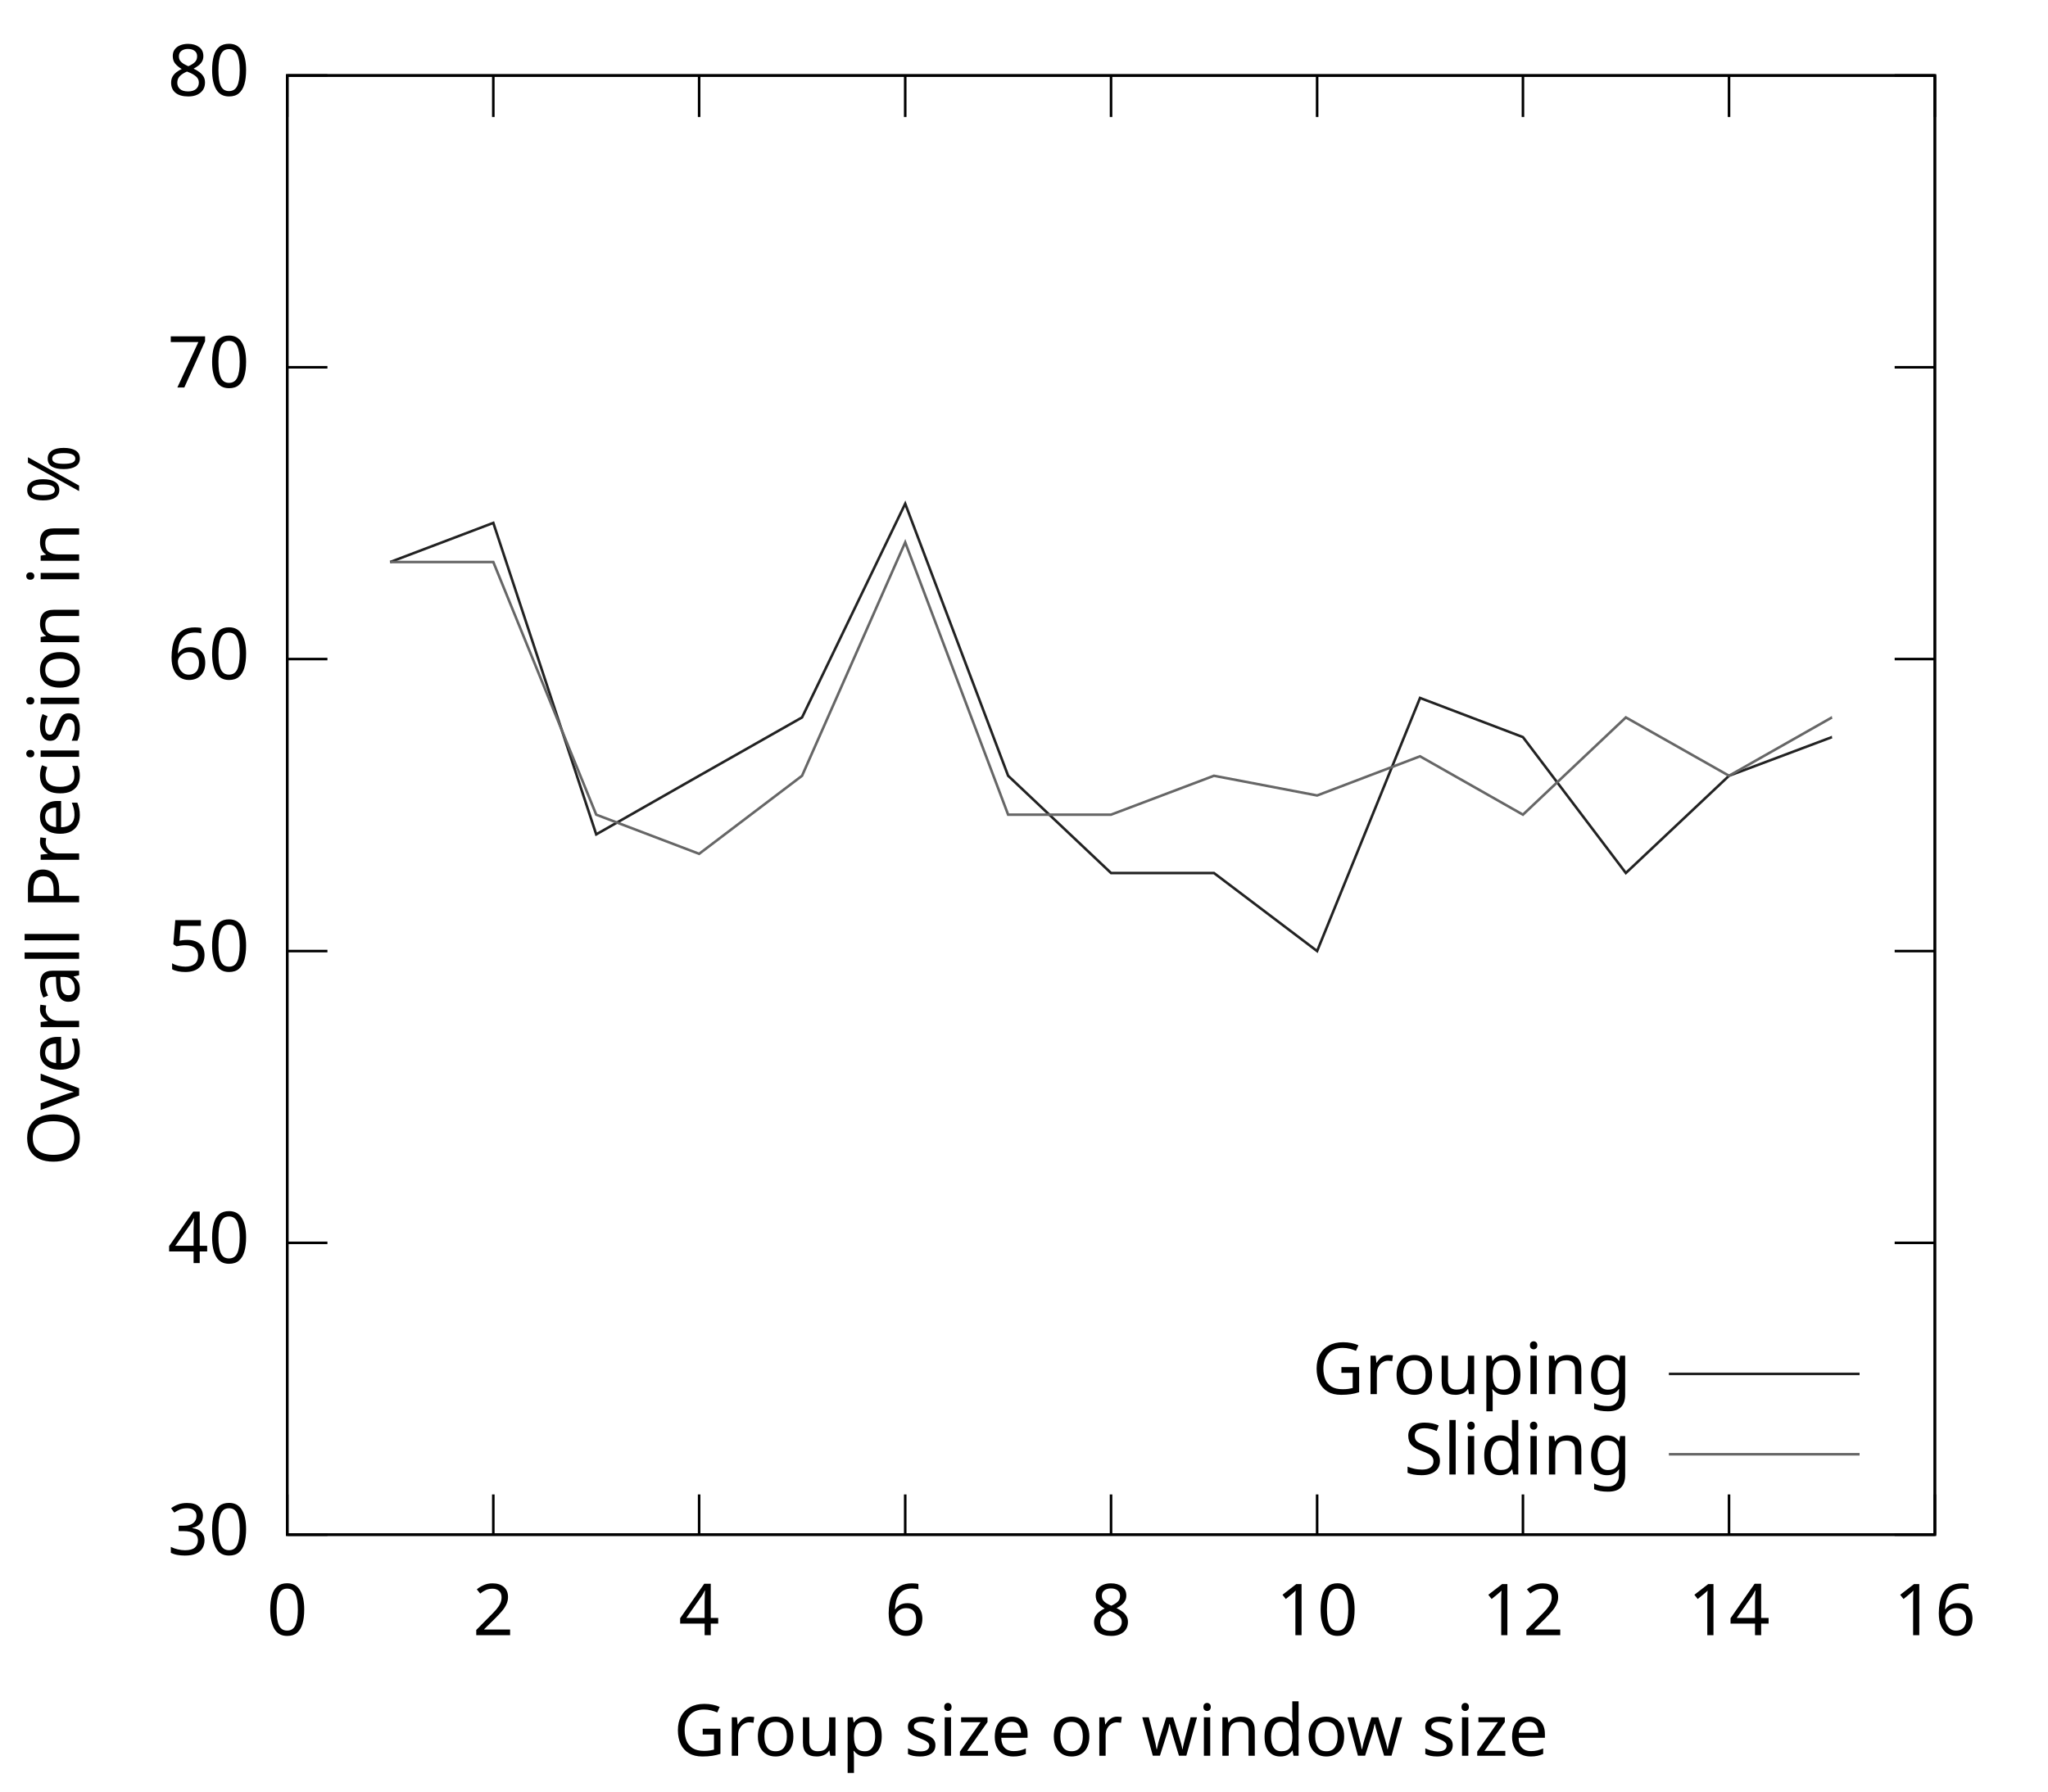
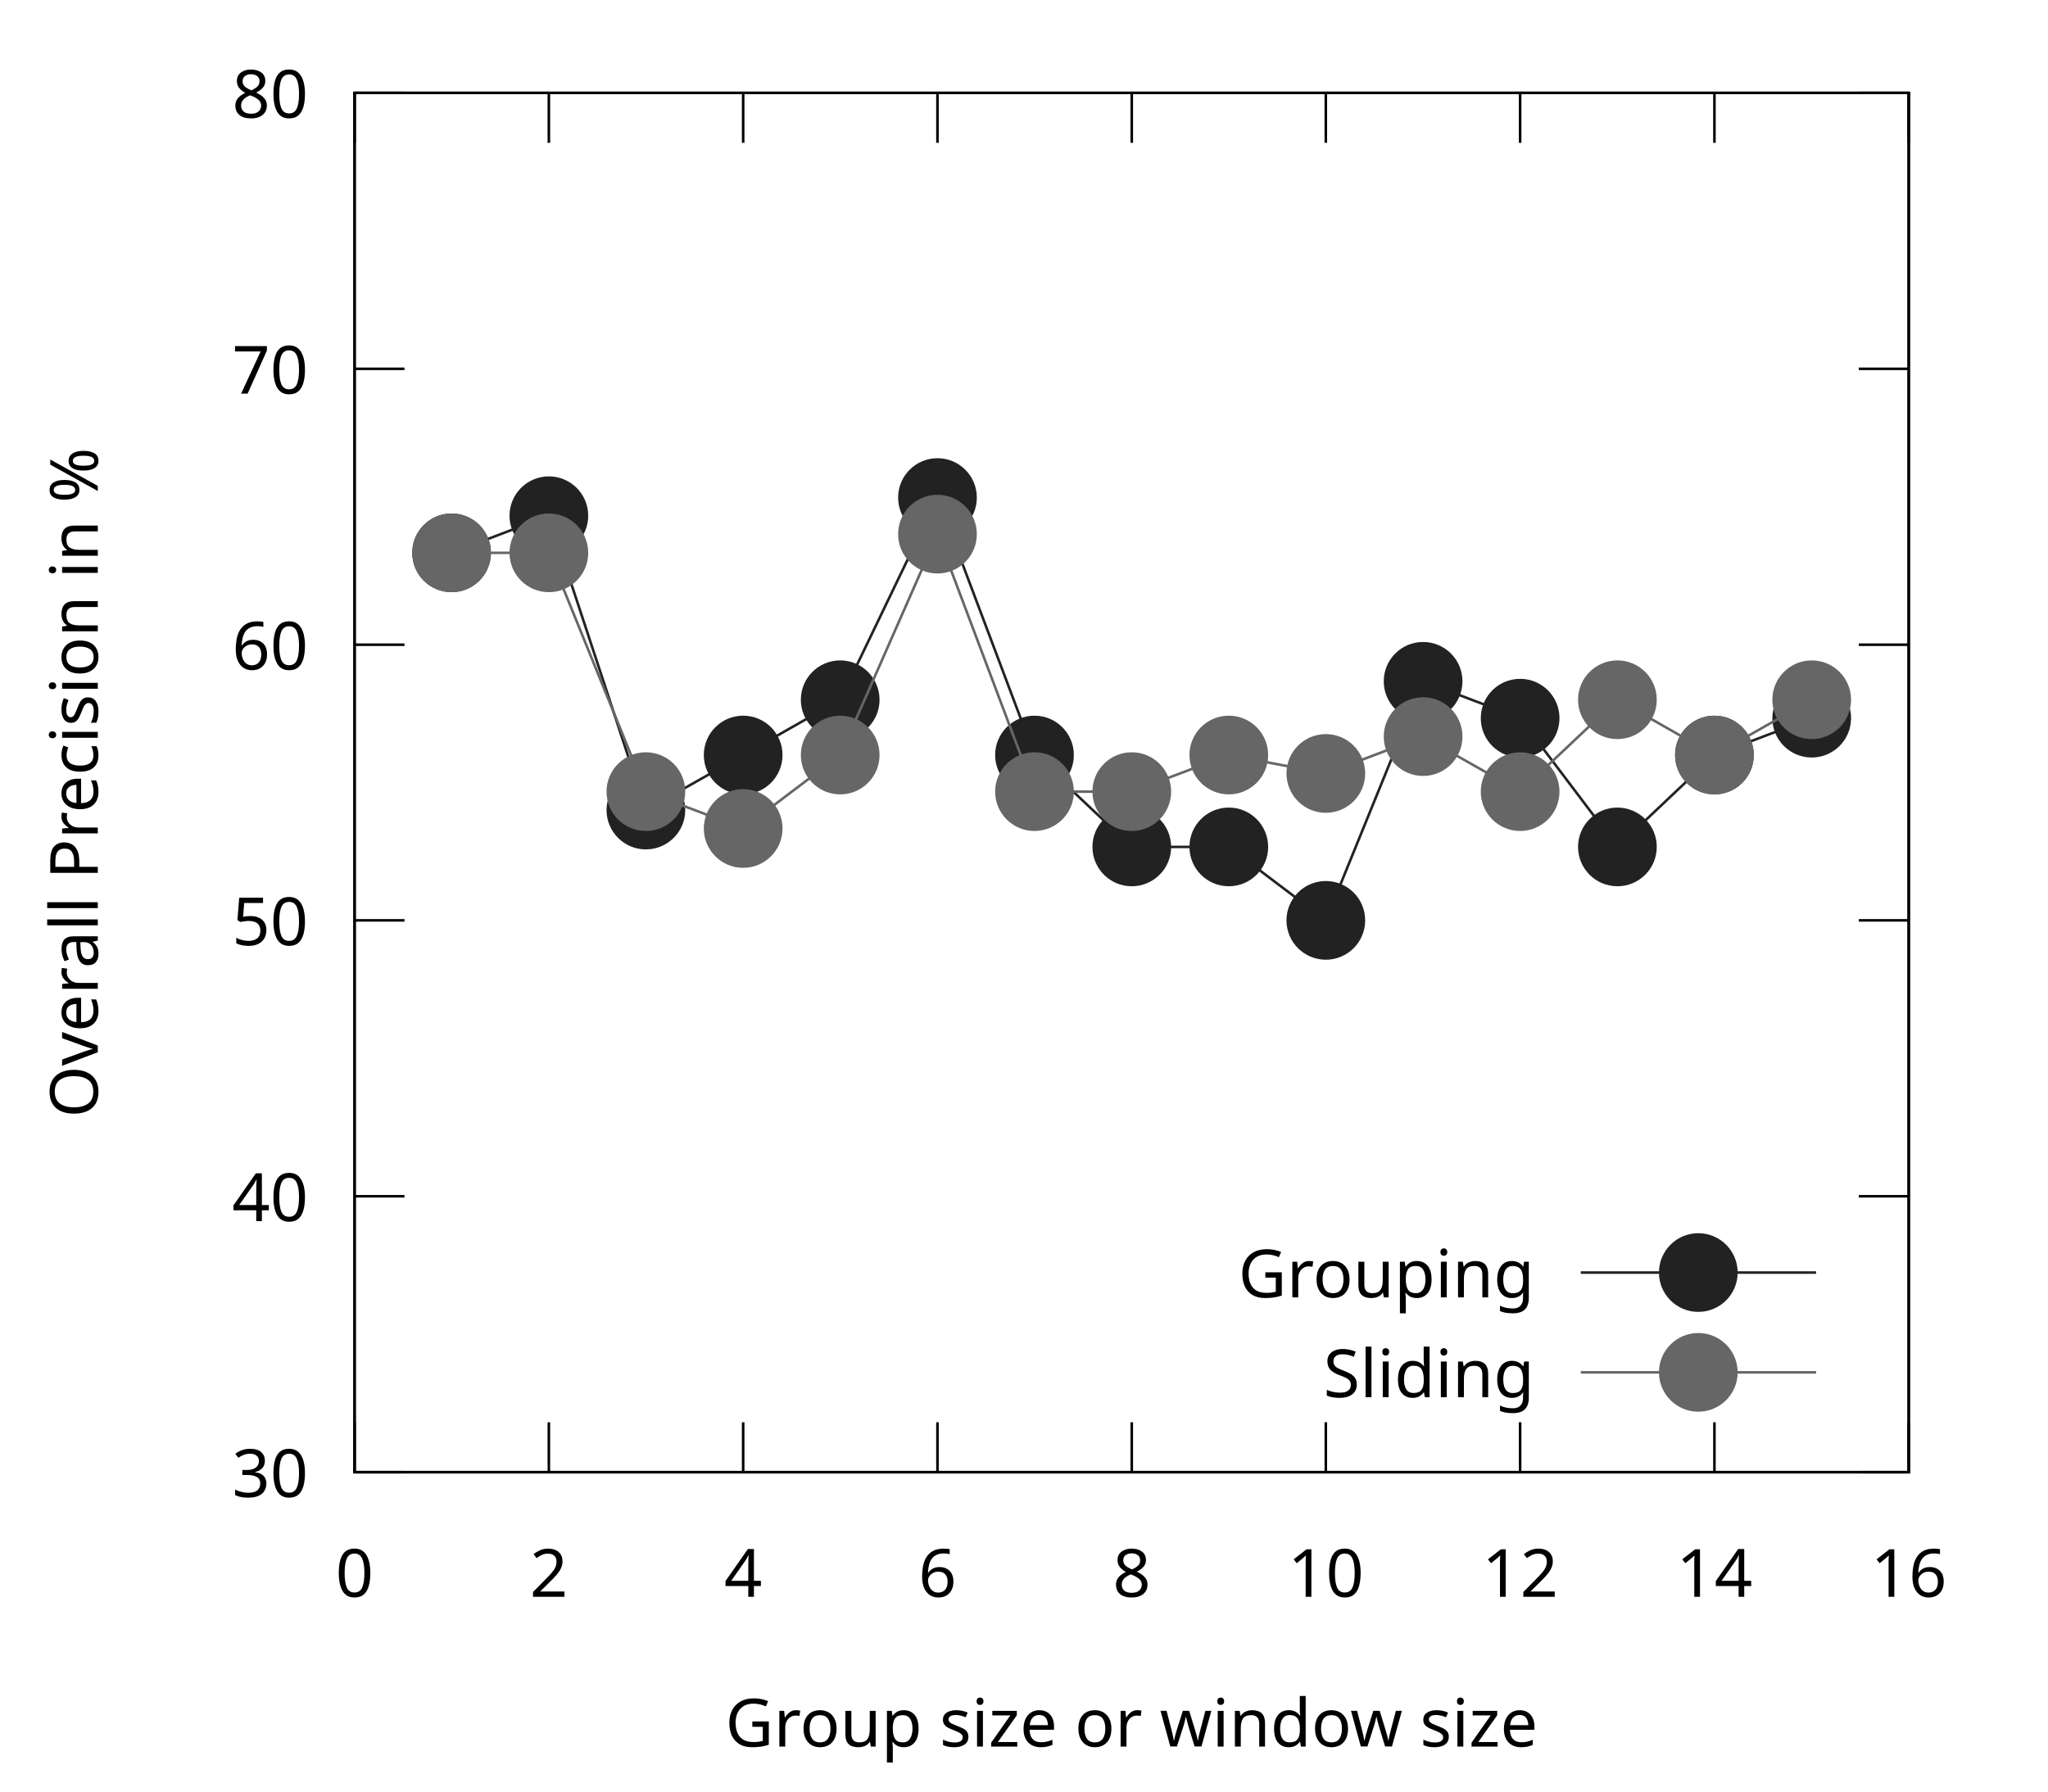
<svg xmlns="http://www.w3.org/2000/svg" xmlns:xlink="http://www.w3.org/1999/xlink" width="800" height="700" viewBox="0 0 800 700">
  <g id="gnuplot_canvas">
    <rect x="0" y="0" width="800" height="700" fill="none" />
    <defs>
      <circle id="gpDot" r="0.5" stroke-width="0.5" />
-       <path id="gpPt0" stroke-width="0.127" stroke="currentColor" d="M-1,0 h2 M0,-1 v2" />
-       <path id="gpPt1" stroke-width="0.127" stroke="currentColor" d="M-1,-1 L1,1 M1,-1 L-1,1" />
-       <path id="gpPt2" stroke-width="0.127" stroke="currentColor" d="M-1,0 L1,0 M0,-1 L0,1 M-1,-1 L1,1 M-1,1 L1,-1" />
-       <rect id="gpPt3" stroke-width="0.127" stroke="currentColor" x="-1" y="-1" width="2" height="2" />
-       <rect id="gpPt4" stroke-width="0.127" stroke="currentColor" fill="currentColor" x="-1" y="-1" width="2" height="2" />
-       <circle id="gpPt5" stroke-width="0.127" stroke="currentColor" cx="0" cy="0" r="1" />
+       <path id="gpPt0" stroke-width="0.103" stroke="currentColor" d="M-1,0 h2 M0,-1 v2" />
+       <path id="gpPt1" stroke-width="0.103" stroke="currentColor" d="M-1,-1 L1,1 M1,-1 L-1,1" />
+       <path id="gpPt2" stroke-width="0.103" stroke="currentColor" d="M-1,0 L1,0 M0,-1 L0,1 M-1,-1 L1,1 M-1,1 L1,-1" />
+       <rect id="gpPt3" stroke-width="0.103" stroke="currentColor" x="-1" y="-1" width="2" height="2" />
+       <rect id="gpPt4" stroke-width="0.103" stroke="currentColor" fill="currentColor" x="-1" y="-1" width="2" height="2" />
+       <circle id="gpPt5" stroke-width="0.103" stroke="currentColor" cx="0" cy="0" r="1" />
      <use xlink:href="#gpPt5" id="gpPt6" fill="currentColor" stroke="none" />
-       <path id="gpPt7" stroke-width="0.127" stroke="currentColor" d="M0,-1.33 L-1.33,0.67 L1.33,0.67 z" />
+       <path id="gpPt7" stroke-width="0.103" stroke="currentColor" d="M0,-1.33 L-1.33,0.67 L1.33,0.67 z" />
      <use xlink:href="#gpPt7" id="gpPt8" fill="currentColor" stroke="none" />
      <use xlink:href="#gpPt7" id="gpPt9" stroke="currentColor" transform="rotate(180)" />
      <use xlink:href="#gpPt9" id="gpPt10" fill="currentColor" stroke="none" />
      <use xlink:href="#gpPt3" id="gpPt11" stroke="currentColor" transform="rotate(45)" />
      <use xlink:href="#gpPt11" id="gpPt12" fill="currentColor" stroke="none" />
+       <path id="gpPt13" stroke-width="0.103" stroke="currentColor" d="M0,1.330 L1.265,0.411 L0.782,-1.067 L-0.782,-1.076 L-1.265,0.411 z" />
+       <use xlink:href="#gpPt13" id="gpPt14" fill="currentColor" stroke="none" />
+       <filter id="textbox" filterUnits="objectBoundingBox" x="0" y="0" height="1" width="1">
+         <feFlood flood-color="white" flood-opacity="1" result="bgnd" />
+         <feComposite in="SourceGraphic" in2="bgnd" operator="atop" />
+       </filter>
+       <filter id="greybox" filterUnits="objectBoundingBox" x="0" y="0" height="1" width="1">
+         <feFlood flood-color="lightgrey" flood-opacity="1" result="grey" />
+         <feComposite in="SourceGraphic" in2="grey" operator="atop" />
+       </filter>
    </defs>
-     <g style="fill:none; color:white; stroke:currentColor; stroke-width:1.00; stroke-linecap:butt; stroke-linejoin:miter">
- </g>
-     <g style="fill:none; color:black; stroke:currentColor; stroke-width:1.00; stroke-linecap:butt; stroke-linejoin:miter">
-       <path stroke="black" d="M112.2,599.6 L127.9,599.6 M755.8,599.6 L740.1,599.6  h0.01" />
-       <g transform="translate(97.5,607.5)" style="stroke:none; fill:black; font-family:Verdana; font-size:21.00pt; text-anchor:end">
-         <text> 30</text>
-       </g>
-       <path stroke="black" d="M112.2,485.6 L127.9,485.6 M755.8,485.6 L740.1,485.6  h0.01" />
-       <g transform="translate(97.5,493.5)" style="stroke:none; fill:black; font-family:Verdana; font-size:21.00pt; text-anchor:end">
-         <text> 40</text>
-       </g>
-       <path stroke="black" d="M112.2,371.6 L127.9,371.6 M755.8,371.6 L740.1,371.6  h0.01" />
-       <g transform="translate(97.5,379.5)" style="stroke:none; fill:black; font-family:Verdana; font-size:21.00pt; text-anchor:end">
-         <text> 50</text>
-       </g>
-       <path stroke="black" d="M112.2,257.5 L127.9,257.5 M755.8,257.5 L740.1,257.5  h0.01" />
-       <g transform="translate(97.5,265.4)" style="stroke:none; fill:black; font-family:Verdana; font-size:21.00pt; text-anchor:end">
-         <text> 60</text>
-       </g>
-       <path stroke="black" d="M112.2,143.5 L127.9,143.5 M755.8,143.5 L740.1,143.5  h0.01" />
-       <g transform="translate(97.5,151.4)" style="stroke:none; fill:black; font-family:Verdana; font-size:21.00pt; text-anchor:end">
-         <text> 70</text>
-       </g>
-       <path stroke="black" d="M112.2,29.5 L127.9,29.5 M755.8,29.5 L740.1,29.5  h0.01" />
-       <g transform="translate(97.5,37.4)" style="stroke:none; fill:black; font-family:Verdana; font-size:21.00pt; text-anchor:end">
-         <text> 80</text>
-       </g>
-       <path stroke="black" d="M112.2,599.6 L112.2,583.9 M112.2,29.5 L112.2,45.2  h0.01" />
-       <g transform="translate(112.2,638.9)" style="stroke:none; fill:black; font-family:Verdana; font-size:21.00pt; text-anchor:middle">
-         <text> 0</text>
-       </g>
-       <path stroke="black" d="M192.7,599.6 L192.7,583.9 M192.7,29.5 L192.7,45.2  h0.01" />
-       <g transform="translate(192.7,638.9)" style="stroke:none; fill:black; font-family:Verdana; font-size:21.00pt; text-anchor:middle">
-         <text> 2</text>
-       </g>
-       <path stroke="black" d="M273.1,599.6 L273.1,583.9 M273.1,29.5 L273.1,45.2  h0.01" />
-       <g transform="translate(273.1,638.9)" style="stroke:none; fill:black; font-family:Verdana; font-size:21.00pt; text-anchor:middle">
-         <text> 4</text>
-       </g>
-       <path stroke="black" d="M353.6,599.6 L353.6,583.9 M353.6,29.5 L353.6,45.2  h0.01" />
-       <g transform="translate(353.6,638.9)" style="stroke:none; fill:black; font-family:Verdana; font-size:21.00pt; text-anchor:middle">
-         <text> 6</text>
-       </g>
-       <path stroke="black" d="M434.0,599.6 L434.0,583.9 M434.0,29.5 L434.0,45.2  h0.01" />
-       <g transform="translate(434.0,638.9)" style="stroke:none; fill:black; font-family:Verdana; font-size:21.00pt; text-anchor:middle">
-         <text> 8</text>
-       </g>
-       <path stroke="black" d="M514.5,599.6 L514.5,583.9 M514.5,29.5 L514.5,45.2  h0.01" />
-       <g transform="translate(514.5,638.9)" style="stroke:none; fill:black; font-family:Verdana; font-size:21.00pt; text-anchor:middle">
-         <text> 10</text>
-       </g>
-       <path stroke="black" d="M594.9,599.6 L594.9,583.9 M594.9,29.5 L594.9,45.2  h0.01" />
-       <g transform="translate(594.9,638.9)" style="stroke:none; fill:black; font-family:Verdana; font-size:21.00pt; text-anchor:middle">
-         <text> 12</text>
-       </g>
-       <path stroke="black" d="M675.4,599.6 L675.4,583.9 M675.4,29.5 L675.4,45.2  h0.01" />
-       <g transform="translate(675.4,638.9)" style="stroke:none; fill:black; font-family:Verdana; font-size:21.00pt; text-anchor:middle">
-         <text> 14</text>
-       </g>
-       <path stroke="black" d="M755.8,599.6 L755.8,583.9 M755.8,29.5 L755.8,45.2  h0.01" />
-       <g transform="translate(755.8,638.9)" style="stroke:none; fill:black; font-family:Verdana; font-size:21.00pt; text-anchor:middle">
-         <text> 16</text>
-       </g>
-       <path stroke="black" d="M112.2,29.5 L112.2,599.6 L755.8,599.6 L755.8,29.5 L112.2,29.5 Z  h0.01" />
-       <g transform="translate(30.9,314.6) rotate(270)" style="stroke:none; fill:black; font-family:Verdana; font-size:21.00pt; text-anchor:middle">
-         <text>Overall Precision in %</text>
-       </g>
-       <g transform="translate(434.0,686.0)" style="stroke:none; fill:black; font-family:Verdana; font-size:21.00pt; text-anchor:middle">
-         <text>Group size or window size</text>
-       </g>
-     </g>
+     <g fill="none" color="white" stroke="currentColor" stroke-width="1.00" stroke-linecap="butt" stroke-linejoin="miter">
+ </g>
+     <g fill="none" color="black" stroke="currentColor" stroke-width="1.00" stroke-linecap="butt" stroke-linejoin="miter">
+       <path stroke="black" d="M138.5,575.2 L158.0,575.2 M745.6,575.2 L726.1,575.2  " />
+       <g transform="translate(120.4,584.9)" stroke="none" fill="black" font-family="Verdana" font-size="26.00" text-anchor="end">
+         <text>
+           <tspan font-family="Verdana"> 30</tspan>
+         </text>
+       </g>
+     </g>
+     <g fill="none" color="black" stroke="currentColor" stroke-width="1.00" stroke-linecap="butt" stroke-linejoin="miter">
+       <path stroke="black" d="M138.5,467.4 L158.0,467.4 M745.6,467.4 L726.1,467.4  " />
+       <g transform="translate(120.4,477.1)" stroke="none" fill="black" font-family="Verdana" font-size="26.00" text-anchor="end">
+         <text>
+           <tspan font-family="Verdana"> 40</tspan>
+         </text>
+       </g>
+     </g>
+     <g fill="none" color="black" stroke="currentColor" stroke-width="1.00" stroke-linecap="butt" stroke-linejoin="miter">
+       <path stroke="black" d="M138.5,359.6 L158.0,359.6 M745.6,359.6 L726.1,359.6  " />
+       <g transform="translate(120.4,369.3)" stroke="none" fill="black" font-family="Verdana" font-size="26.00" text-anchor="end">
+         <text>
+           <tspan font-family="Verdana"> 50</tspan>
+         </text>
+       </g>
+     </g>
+     <g fill="none" color="black" stroke="currentColor" stroke-width="1.00" stroke-linecap="butt" stroke-linejoin="miter">
+       <path stroke="black" d="M138.5,251.9 L158.0,251.9 M745.6,251.9 L726.1,251.9  " />
+       <g transform="translate(120.4,261.6)" stroke="none" fill="black" font-family="Verdana" font-size="26.00" text-anchor="end">
+         <text>
+           <tspan font-family="Verdana"> 60</tspan>
+         </text>
+       </g>
+     </g>
+     <g fill="none" color="black" stroke="currentColor" stroke-width="1.00" stroke-linecap="butt" stroke-linejoin="miter">
+       <path stroke="black" d="M138.5,144.1 L158.0,144.1 M745.6,144.1 L726.1,144.1  " />
+       <g transform="translate(120.4,153.8)" stroke="none" fill="black" font-family="Verdana" font-size="26.00" text-anchor="end">
+         <text>
+           <tspan font-family="Verdana"> 70</tspan>
+         </text>
+       </g>
+     </g>
+     <g fill="none" color="black" stroke="currentColor" stroke-width="1.00" stroke-linecap="butt" stroke-linejoin="miter">
+       <path stroke="black" d="M138.5,36.3 L158.0,36.3 M745.6,36.3 L726.1,36.3  " />
+       <g transform="translate(120.4,46.0)" stroke="none" fill="black" font-family="Verdana" font-size="26.00" text-anchor="end">
+         <text>
+           <tspan font-family="Verdana"> 80</tspan>
+         </text>
+       </g>
+     </g>
+     <g fill="none" color="black" stroke="currentColor" stroke-width="1.00" stroke-linecap="butt" stroke-linejoin="miter">
+       <path stroke="black" d="M138.5,575.2 L138.5,555.7 M138.5,36.3 L138.5,55.8  " />
+       <g transform="translate(138.5,623.9)" stroke="none" fill="black" font-family="Verdana" font-size="26.00" text-anchor="middle">
+         <text>
+           <tspan font-family="Verdana"> 0</tspan>
+         </text>
+       </g>
+     </g>
+     <g fill="none" color="black" stroke="currentColor" stroke-width="1.00" stroke-linecap="butt" stroke-linejoin="miter">
+       <path stroke="black" d="M214.4,575.2 L214.4,555.7 M214.4,36.3 L214.4,55.8  " />
+       <g transform="translate(214.4,623.9)" stroke="none" fill="black" font-family="Verdana" font-size="26.00" text-anchor="middle">
+         <text>
+           <tspan font-family="Verdana"> 2</tspan>
+         </text>
+       </g>
+     </g>
+     <g fill="none" color="black" stroke="currentColor" stroke-width="1.00" stroke-linecap="butt" stroke-linejoin="miter">
+       <path stroke="black" d="M290.3,575.2 L290.3,555.7 M290.3,36.3 L290.3,55.8  " />
+       <g transform="translate(290.3,623.9)" stroke="none" fill="black" font-family="Verdana" font-size="26.00" text-anchor="middle">
+         <text>
+           <tspan font-family="Verdana"> 4</tspan>
+         </text>
+       </g>
+     </g>
+     <g fill="none" color="black" stroke="currentColor" stroke-width="1.00" stroke-linecap="butt" stroke-linejoin="miter">
+       <path stroke="black" d="M366.2,575.2 L366.2,555.7 M366.2,36.3 L366.2,55.8  " />
+       <g transform="translate(366.2,623.9)" stroke="none" fill="black" font-family="Verdana" font-size="26.00" text-anchor="middle">
+         <text>
+           <tspan font-family="Verdana"> 6</tspan>
+         </text>
+       </g>
+     </g>
+     <g fill="none" color="black" stroke="currentColor" stroke-width="1.00" stroke-linecap="butt" stroke-linejoin="miter">
+       <path stroke="black" d="M442.1,575.2 L442.1,555.7 M442.1,36.3 L442.1,55.8  " />
+       <g transform="translate(442.1,623.9)" stroke="none" fill="black" font-family="Verdana" font-size="26.00" text-anchor="middle">
+         <text>
+           <tspan font-family="Verdana"> 8</tspan>
+         </text>
+       </g>
+     </g>
+     <g fill="none" color="black" stroke="currentColor" stroke-width="1.00" stroke-linecap="butt" stroke-linejoin="miter">
+       <path stroke="black" d="M517.9,575.2 L517.9,555.7 M517.9,36.3 L517.9,55.8  " />
+       <g transform="translate(517.9,623.9)" stroke="none" fill="black" font-family="Verdana" font-size="26.00" text-anchor="middle">
+         <text>
+           <tspan font-family="Verdana"> 10</tspan>
+         </text>
+       </g>
+     </g>
+     <g fill="none" color="black" stroke="currentColor" stroke-width="1.00" stroke-linecap="butt" stroke-linejoin="miter">
+       <path stroke="black" d="M593.8,575.2 L593.8,555.7 M593.8,36.3 L593.8,55.8  " />
+       <g transform="translate(593.8,623.9)" stroke="none" fill="black" font-family="Verdana" font-size="26.00" text-anchor="middle">
+         <text>
+           <tspan font-family="Verdana"> 12</tspan>
+         </text>
+       </g>
+     </g>
+     <g fill="none" color="black" stroke="currentColor" stroke-width="1.00" stroke-linecap="butt" stroke-linejoin="miter">
+       <path stroke="black" d="M669.7,575.2 L669.7,555.7 M669.7,36.3 L669.7,55.8  " />
+       <g transform="translate(669.7,623.9)" stroke="none" fill="black" font-family="Verdana" font-size="26.00" text-anchor="middle">
+         <text>
+           <tspan font-family="Verdana"> 14</tspan>
+         </text>
+       </g>
+     </g>
+     <g fill="none" color="black" stroke="currentColor" stroke-width="1.00" stroke-linecap="butt" stroke-linejoin="miter">
+       <path stroke="black" d="M745.6,575.2 L745.6,555.7 M745.6,36.3 L745.6,55.8  " />
+       <g transform="translate(745.6,623.9)" stroke="none" fill="black" font-family="Verdana" font-size="26.00" text-anchor="middle">
+         <text>
+           <tspan font-family="Verdana"> 16</tspan>
+         </text>
+       </g>
+     </g>
+     <g fill="none" color="black" stroke="currentColor" stroke-width="1.00" stroke-linecap="butt" stroke-linejoin="miter">
+ </g>
+     <g fill="none" color="black" stroke="currentColor" stroke-width="1.00" stroke-linecap="butt" stroke-linejoin="miter">
+       <path stroke="black" d="M138.5,36.3 L138.5,575.2 L745.6,575.2 L745.6,36.3 L138.5,36.3 Z  " />
+     </g>
+     <g fill="none" color="black" stroke="currentColor" stroke-width="1.00" stroke-linecap="butt" stroke-linejoin="miter">
+       <g transform="translate(38.2,305.8) rotate(270)" stroke="none" fill="black" font-family="Verdana" font-size="26.00" text-anchor="middle">
+         <text>
+           <tspan font-family="Verdana">Overall Precision in %</tspan>
+         </text>
+       </g>
+     </g>
+     <g fill="none" color="black" stroke="currentColor" stroke-width="1.00" stroke-linecap="butt" stroke-linejoin="miter">
+       <g transform="translate(442.0,682.4)" stroke="none" fill="black" font-family="Verdana" font-size="26.00" text-anchor="middle">
+         <text>
+           <tspan font-family="Verdana">Group size or window size</tspan>
+         </text>
+       </g>
+     </g>
+     <g fill="none" color="black" stroke="currentColor" stroke-width="1.00" stroke-linecap="butt" stroke-linejoin="miter">
+ </g>
    <g id="gnuplot_plot_1">
-       <g style="fill:none; color:red; stroke:currentColor; stroke-width:1.00; stroke-linecap:butt; stroke-linejoin:miter">
-         <g transform="translate(637.2,544.7)" style="stroke:none; fill:black; font-family:Verdana; font-size:21.00pt; text-anchor:end">
-           <text>Grouping</text>
+       <g fill="none" color="black" stroke="currentColor" stroke-width="1.00" stroke-linecap="butt" stroke-linejoin="miter">
+         <g transform="translate(599.4,506.9)" stroke="none" fill="black" font-family="Verdana" font-size="26.00" text-anchor="end">
+           <text>
+             <tspan font-family="Verdana">Grouping</tspan>
+           </text>
        </g>
-         <path stroke="rgb( 34,  34,  34)" d="M651.9,536.8 L726.4,536.8 M152.4,219.6 L192.7,204.3 L232.9,326.0 L273.1,303.1 L313.3,280.3 L353.6,196.8    L393.8,303.1 L434.0,341.1 L474.2,341.1 L514.5,371.6 L554.7,272.7 L594.9,288.0 L635.1,341.1 L675.4,303.1    L715.6,288.0  h0.01" />
+       </g>
+       <g fill="none" color="black" stroke="currentColor" stroke-width="1.00" stroke-linecap="butt" stroke-linejoin="miter">
+         <path stroke="rgb( 34,  34,  34)" d="M617.5,497.2 L709.4,497.2 M176.4,216.0 L214.4,201.5 L252.3,316.5 L290.3,295.0 L328.2,273.4 L366.2,194.4   L404.1,295.0 L442.1,330.9 L480.0,330.9 L517.9,359.6 L555.9,266.2 L593.8,280.6 L631.8,330.9 L669.7,295.0   L707.7,280.6  " />
+         <use xlink:href="#gpPt6" transform="translate(176.4,216.0) scale(9.75)" color="white" />
+       </g>
+       <g fill="none" color="black" stroke="currentColor" stroke-width="1.00" stroke-linecap="butt" stroke-linejoin="miter">
+         <use xlink:href="#gpPt6" transform="translate(176.4,216.0) scale(14.62)" color="rgb( 34,  34,  34)" />
+         <use xlink:href="#gpPt6" transform="translate(214.4,201.5) scale(9.75)" color="white" />
+       </g>
+       <g fill="none" color="black" stroke="currentColor" stroke-width="1.00" stroke-linecap="butt" stroke-linejoin="miter">
+         <use xlink:href="#gpPt6" transform="translate(214.4,201.5) scale(14.62)" color="rgb( 34,  34,  34)" />
+         <use xlink:href="#gpPt6" transform="translate(252.3,316.5) scale(9.75)" color="white" />
+       </g>
+       <g fill="none" color="black" stroke="currentColor" stroke-width="1.00" stroke-linecap="butt" stroke-linejoin="miter">
+         <use xlink:href="#gpPt6" transform="translate(252.3,316.5) scale(14.62)" color="rgb( 34,  34,  34)" />
+         <use xlink:href="#gpPt6" transform="translate(290.3,295.0) scale(9.75)" color="white" />
+       </g>
+       <g fill="none" color="black" stroke="currentColor" stroke-width="1.00" stroke-linecap="butt" stroke-linejoin="miter">
+         <use xlink:href="#gpPt6" transform="translate(290.3,295.0) scale(14.62)" color="rgb( 34,  34,  34)" />
+         <use xlink:href="#gpPt6" transform="translate(328.2,273.4) scale(9.75)" color="white" />
+       </g>
+       <g fill="none" color="black" stroke="currentColor" stroke-width="1.00" stroke-linecap="butt" stroke-linejoin="miter">
+         <use xlink:href="#gpPt6" transform="translate(328.2,273.4) scale(14.62)" color="rgb( 34,  34,  34)" />
+         <use xlink:href="#gpPt6" transform="translate(366.2,194.4) scale(9.75)" color="white" />
+       </g>
+       <g fill="none" color="black" stroke="currentColor" stroke-width="1.00" stroke-linecap="butt" stroke-linejoin="miter">
+         <use xlink:href="#gpPt6" transform="translate(366.2,194.4) scale(14.62)" color="rgb( 34,  34,  34)" />
+         <use xlink:href="#gpPt6" transform="translate(404.1,295.0) scale(9.75)" color="white" />
+       </g>
+       <g fill="none" color="black" stroke="currentColor" stroke-width="1.00" stroke-linecap="butt" stroke-linejoin="miter">
+         <use xlink:href="#gpPt6" transform="translate(404.1,295.0) scale(14.62)" color="rgb( 34,  34,  34)" />
+         <use xlink:href="#gpPt6" transform="translate(442.1,330.9) scale(9.75)" color="white" />
+       </g>
+       <g fill="none" color="black" stroke="currentColor" stroke-width="1.00" stroke-linecap="butt" stroke-linejoin="miter">
+         <use xlink:href="#gpPt6" transform="translate(442.1,330.9) scale(14.62)" color="rgb( 34,  34,  34)" />
+         <use xlink:href="#gpPt6" transform="translate(480.0,330.9) scale(9.75)" color="white" />
+       </g>
+       <g fill="none" color="black" stroke="currentColor" stroke-width="1.00" stroke-linecap="butt" stroke-linejoin="miter">
+         <use xlink:href="#gpPt6" transform="translate(480.0,330.9) scale(14.62)" color="rgb( 34,  34,  34)" />
+         <use xlink:href="#gpPt6" transform="translate(517.9,359.6) scale(9.75)" color="white" />
+       </g>
+       <g fill="none" color="black" stroke="currentColor" stroke-width="1.00" stroke-linecap="butt" stroke-linejoin="miter">
+         <use xlink:href="#gpPt6" transform="translate(517.9,359.6) scale(14.62)" color="rgb( 34,  34,  34)" />
+         <use xlink:href="#gpPt6" transform="translate(555.9,266.2) scale(9.75)" color="white" />
+       </g>
+       <g fill="none" color="black" stroke="currentColor" stroke-width="1.00" stroke-linecap="butt" stroke-linejoin="miter">
+         <use xlink:href="#gpPt6" transform="translate(555.9,266.2) scale(14.62)" color="rgb( 34,  34,  34)" />
+         <use xlink:href="#gpPt6" transform="translate(593.8,280.6) scale(9.75)" color="white" />
+       </g>
+       <g fill="none" color="black" stroke="currentColor" stroke-width="1.00" stroke-linecap="butt" stroke-linejoin="miter">
+         <use xlink:href="#gpPt6" transform="translate(593.8,280.6) scale(14.62)" color="rgb( 34,  34,  34)" />
+         <use xlink:href="#gpPt6" transform="translate(631.8,330.9) scale(9.75)" color="white" />
+       </g>
+       <g fill="none" color="black" stroke="currentColor" stroke-width="1.00" stroke-linecap="butt" stroke-linejoin="miter">
+         <use xlink:href="#gpPt6" transform="translate(631.8,330.9) scale(14.62)" color="rgb( 34,  34,  34)" />
+         <use xlink:href="#gpPt6" transform="translate(669.7,295.0) scale(9.75)" color="white" />
+       </g>
+       <g fill="none" color="black" stroke="currentColor" stroke-width="1.00" stroke-linecap="butt" stroke-linejoin="miter">
+         <use xlink:href="#gpPt6" transform="translate(669.7,295.0) scale(14.62)" color="rgb( 34,  34,  34)" />
+         <use xlink:href="#gpPt6" transform="translate(707.7,280.6) scale(9.75)" color="white" />
+       </g>
+       <g fill="none" color="black" stroke="currentColor" stroke-width="1.00" stroke-linecap="butt" stroke-linejoin="miter">
+         <use xlink:href="#gpPt6" transform="translate(707.7,280.6) scale(14.62)" color="rgb( 34,  34,  34)" />
+         <use xlink:href="#gpPt6" transform="translate(663.4,497.2) scale(9.75)" color="white" />
+       </g>
+       <g fill="none" color="black" stroke="currentColor" stroke-width="1.00" stroke-linecap="butt" stroke-linejoin="miter">
+         <use xlink:href="#gpPt6" transform="translate(663.4,497.2) scale(14.62)" color="rgb( 34,  34,  34)" />
      </g>
    </g>
    <g id="gnuplot_plot_2">
-       <g style="fill:none; color:green; stroke:currentColor; stroke-width:1.00; stroke-linecap:butt; stroke-linejoin:miter">
-         <g transform="translate(637.2,576.1)" style="stroke:none; fill:black; font-family:Verdana; font-size:21.00pt; text-anchor:end">
-           <text>Sliding</text>
+       <g fill="none" color="black" stroke="currentColor" stroke-width="1.00" stroke-linecap="butt" stroke-linejoin="miter">
+         <g transform="translate(599.4,545.9)" stroke="none" fill="black" font-family="Verdana" font-size="26.00" text-anchor="end">
+           <text>
+             <tspan font-family="Verdana">Sliding</tspan>
+           </text>
        </g>
-         <path stroke="rgb(102, 102, 102)" d="M651.9,568.2 L726.4,568.2 M152.4,219.6 L192.7,219.6 L232.9,318.3 L273.1,333.6 L313.3,303.1 L353.6,211.9    L393.8,318.3 L434.0,318.3 L474.2,303.1 L514.5,310.8 L554.7,295.5 L594.9,318.3 L635.1,280.3 L675.4,303.1    L715.6,280.3  h0.01" />
-       </g>
-     </g>
-     <g style="fill:none; color:black; stroke:currentColor; stroke-width:1.00; stroke-linecap:butt; stroke-linejoin:miter">
-       <path stroke="black" d="M112.2,29.5 L112.2,599.6 L755.8,599.6 L755.8,29.5 L112.2,29.5 Z  h0.01" />
-     </g>
+       </g>
+       <g fill="none" color="black" stroke="currentColor" stroke-width="1.00" stroke-linecap="butt" stroke-linejoin="miter">
+         <path stroke="rgb(102, 102, 102)" d="M617.5,536.2 L709.4,536.2 M176.4,216.0 L214.4,216.0 L252.3,309.3 L290.3,323.7 L328.2,295.0 L366.2,208.7   L404.1,309.3 L442.1,309.3 L480.0,295.0 L517.9,302.2 L555.9,287.8 L593.8,309.3 L631.8,273.4 L669.7,295.0   L707.7,273.4  " />
+         <use xlink:href="#gpPt6" transform="translate(176.4,216.0) scale(9.75)" color="white" />
+       </g>
+       <g fill="none" color="black" stroke="currentColor" stroke-width="1.00" stroke-linecap="butt" stroke-linejoin="miter">
+         <use xlink:href="#gpPt6" transform="translate(176.4,216.0) scale(14.62)" color="rgb(102, 102, 102)" />
+         <use xlink:href="#gpPt6" transform="translate(214.4,216.0) scale(9.75)" color="white" />
+       </g>
+       <g fill="none" color="black" stroke="currentColor" stroke-width="1.00" stroke-linecap="butt" stroke-linejoin="miter">
+         <use xlink:href="#gpPt6" transform="translate(214.4,216.0) scale(14.62)" color="rgb(102, 102, 102)" />
+         <use xlink:href="#gpPt6" transform="translate(252.3,309.3) scale(9.75)" color="white" />
+       </g>
+       <g fill="none" color="black" stroke="currentColor" stroke-width="1.00" stroke-linecap="butt" stroke-linejoin="miter">
+         <use xlink:href="#gpPt6" transform="translate(252.3,309.3) scale(14.62)" color="rgb(102, 102, 102)" />
+         <use xlink:href="#gpPt6" transform="translate(290.3,323.7) scale(9.75)" color="white" />
+       </g>
+       <g fill="none" color="black" stroke="currentColor" stroke-width="1.00" stroke-linecap="butt" stroke-linejoin="miter">
+         <use xlink:href="#gpPt6" transform="translate(290.3,323.7) scale(14.62)" color="rgb(102, 102, 102)" />
+         <use xlink:href="#gpPt6" transform="translate(328.2,295.0) scale(9.75)" color="white" />
+       </g>
+       <g fill="none" color="black" stroke="currentColor" stroke-width="1.00" stroke-linecap="butt" stroke-linejoin="miter">
+         <use xlink:href="#gpPt6" transform="translate(328.2,295.0) scale(14.62)" color="rgb(102, 102, 102)" />
+         <use xlink:href="#gpPt6" transform="translate(366.2,208.7) scale(9.75)" color="white" />
+       </g>
+       <g fill="none" color="black" stroke="currentColor" stroke-width="1.00" stroke-linecap="butt" stroke-linejoin="miter">
+         <use xlink:href="#gpPt6" transform="translate(366.2,208.7) scale(14.62)" color="rgb(102, 102, 102)" />
+         <use xlink:href="#gpPt6" transform="translate(404.1,309.3) scale(9.75)" color="white" />
+       </g>
+       <g fill="none" color="black" stroke="currentColor" stroke-width="1.00" stroke-linecap="butt" stroke-linejoin="miter">
+         <use xlink:href="#gpPt6" transform="translate(404.1,309.3) scale(14.62)" color="rgb(102, 102, 102)" />
+         <use xlink:href="#gpPt6" transform="translate(442.1,309.3) scale(9.75)" color="white" />
+       </g>
+       <g fill="none" color="black" stroke="currentColor" stroke-width="1.00" stroke-linecap="butt" stroke-linejoin="miter">
+         <use xlink:href="#gpPt6" transform="translate(442.1,309.3) scale(14.62)" color="rgb(102, 102, 102)" />
+         <use xlink:href="#gpPt6" transform="translate(480.0,295.0) scale(9.75)" color="white" />
+       </g>
+       <g fill="none" color="black" stroke="currentColor" stroke-width="1.00" stroke-linecap="butt" stroke-linejoin="miter">
+         <use xlink:href="#gpPt6" transform="translate(480.0,295.0) scale(14.62)" color="rgb(102, 102, 102)" />
+         <use xlink:href="#gpPt6" transform="translate(517.9,302.2) scale(9.75)" color="white" />
+       </g>
+       <g fill="none" color="black" stroke="currentColor" stroke-width="1.00" stroke-linecap="butt" stroke-linejoin="miter">
+         <use xlink:href="#gpPt6" transform="translate(517.9,302.2) scale(14.62)" color="rgb(102, 102, 102)" />
+         <use xlink:href="#gpPt6" transform="translate(555.9,287.8) scale(9.75)" color="white" />
+       </g>
+       <g fill="none" color="black" stroke="currentColor" stroke-width="1.00" stroke-linecap="butt" stroke-linejoin="miter">
+         <use xlink:href="#gpPt6" transform="translate(555.9,287.8) scale(14.62)" color="rgb(102, 102, 102)" />
+         <use xlink:href="#gpPt6" transform="translate(593.8,309.3) scale(9.75)" color="white" />
+       </g>
+       <g fill="none" color="black" stroke="currentColor" stroke-width="1.00" stroke-linecap="butt" stroke-linejoin="miter">
+         <use xlink:href="#gpPt6" transform="translate(593.8,309.3) scale(14.62)" color="rgb(102, 102, 102)" />
+         <use xlink:href="#gpPt6" transform="translate(631.8,273.4) scale(9.75)" color="white" />
+       </g>
+       <g fill="none" color="black" stroke="currentColor" stroke-width="1.00" stroke-linecap="butt" stroke-linejoin="miter">
+         <use xlink:href="#gpPt6" transform="translate(631.8,273.4) scale(14.62)" color="rgb(102, 102, 102)" />
+         <use xlink:href="#gpPt6" transform="translate(669.7,295.0) scale(9.75)" color="white" />
+       </g>
+       <g fill="none" color="black" stroke="currentColor" stroke-width="1.00" stroke-linecap="butt" stroke-linejoin="miter">
+         <use xlink:href="#gpPt6" transform="translate(669.7,295.0) scale(14.62)" color="rgb(102, 102, 102)" />
+         <use xlink:href="#gpPt6" transform="translate(707.7,273.4) scale(9.75)" color="white" />
+       </g>
+       <g fill="none" color="black" stroke="currentColor" stroke-width="1.00" stroke-linecap="butt" stroke-linejoin="miter">
+         <use xlink:href="#gpPt6" transform="translate(707.7,273.4) scale(14.62)" color="rgb(102, 102, 102)" />
+         <use xlink:href="#gpPt6" transform="translate(663.4,536.2) scale(9.75)" color="white" />
+       </g>
+       <g fill="none" color="black" stroke="currentColor" stroke-width="1.00" stroke-linecap="butt" stroke-linejoin="miter">
+         <use xlink:href="#gpPt6" transform="translate(663.4,536.2) scale(14.62)" color="rgb(102, 102, 102)" />
+       </g>
+     </g>
+     <g fill="none" color="white" stroke="rgb(102, 102, 102)" stroke-width="2.00" stroke-linecap="butt" stroke-linejoin="miter">
+ </g>
+     <g fill="none" color="black" stroke="currentColor" stroke-width="2.00" stroke-linecap="butt" stroke-linejoin="miter">
+ </g>
+     <g fill="none" color="black" stroke="black" stroke-width="1.00" stroke-linecap="butt" stroke-linejoin="miter">
+ </g>
+     <g fill="none" color="black" stroke="currentColor" stroke-width="1.00" stroke-linecap="butt" stroke-linejoin="miter">
+       <path stroke="black" d="M138.5,36.3 L138.5,575.2 L745.6,575.2 L745.6,36.3 L138.5,36.3 Z  " />
+     </g>
+     <g fill="none" color="black" stroke="currentColor" stroke-width="1.00" stroke-linecap="butt" stroke-linejoin="miter">
+ </g>
  </g>
</svg>
